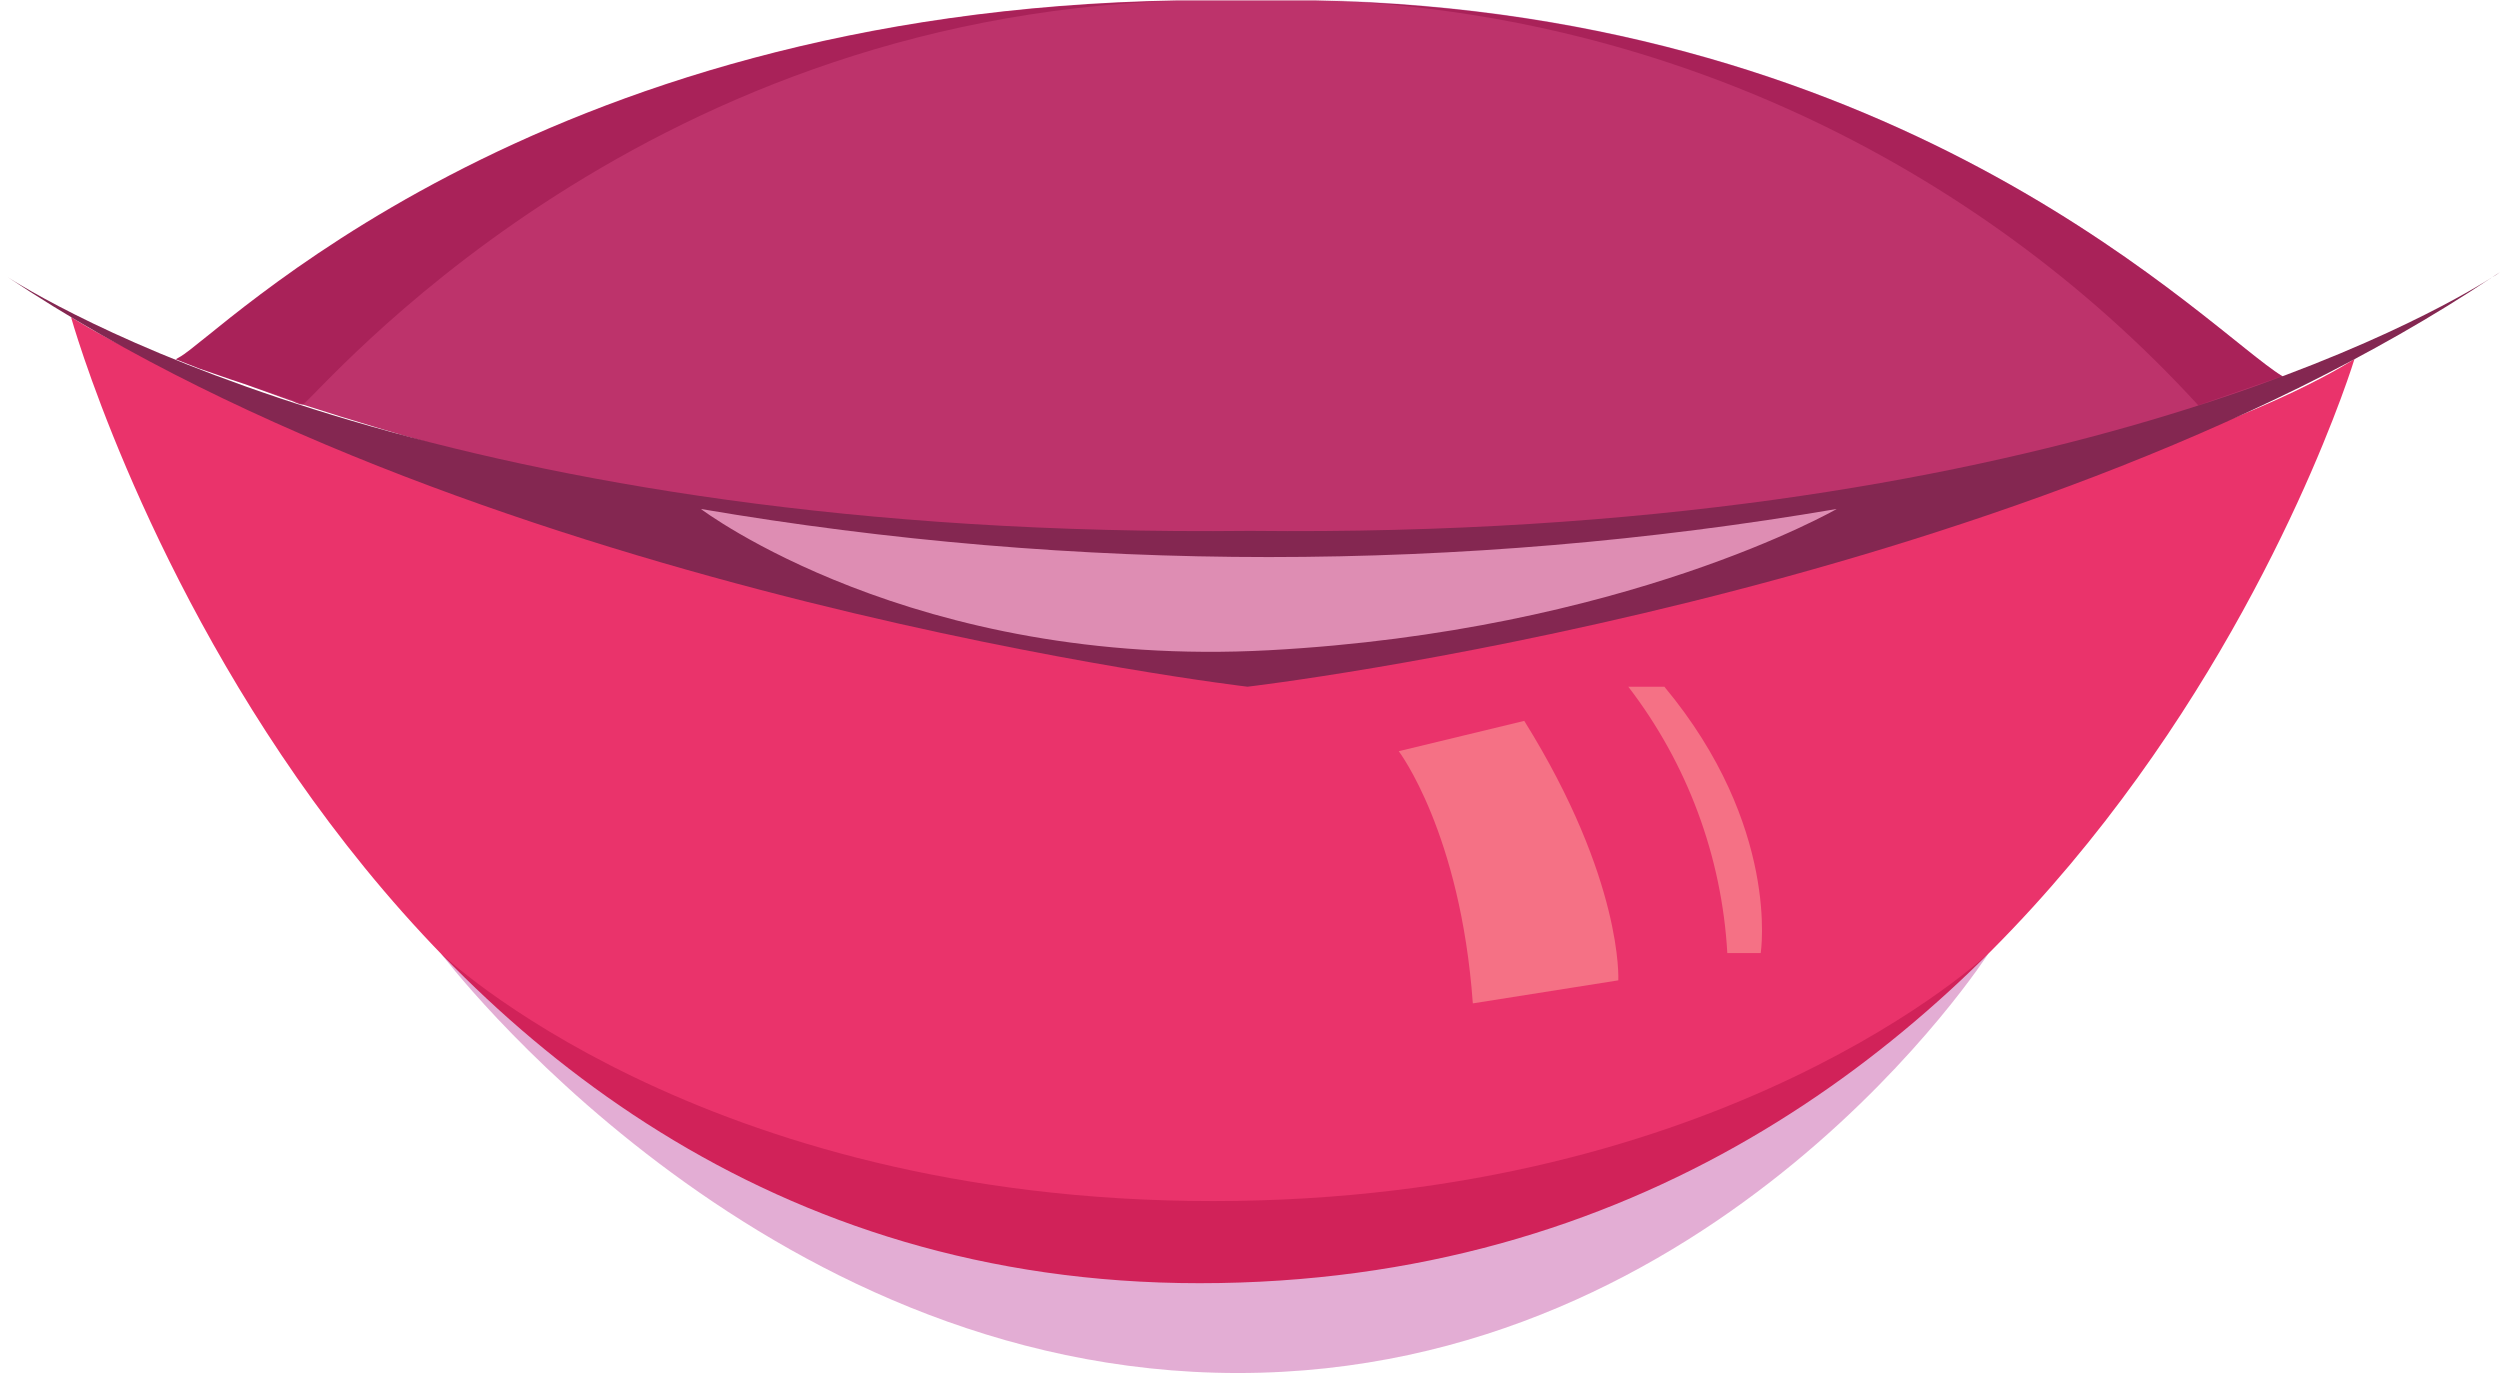
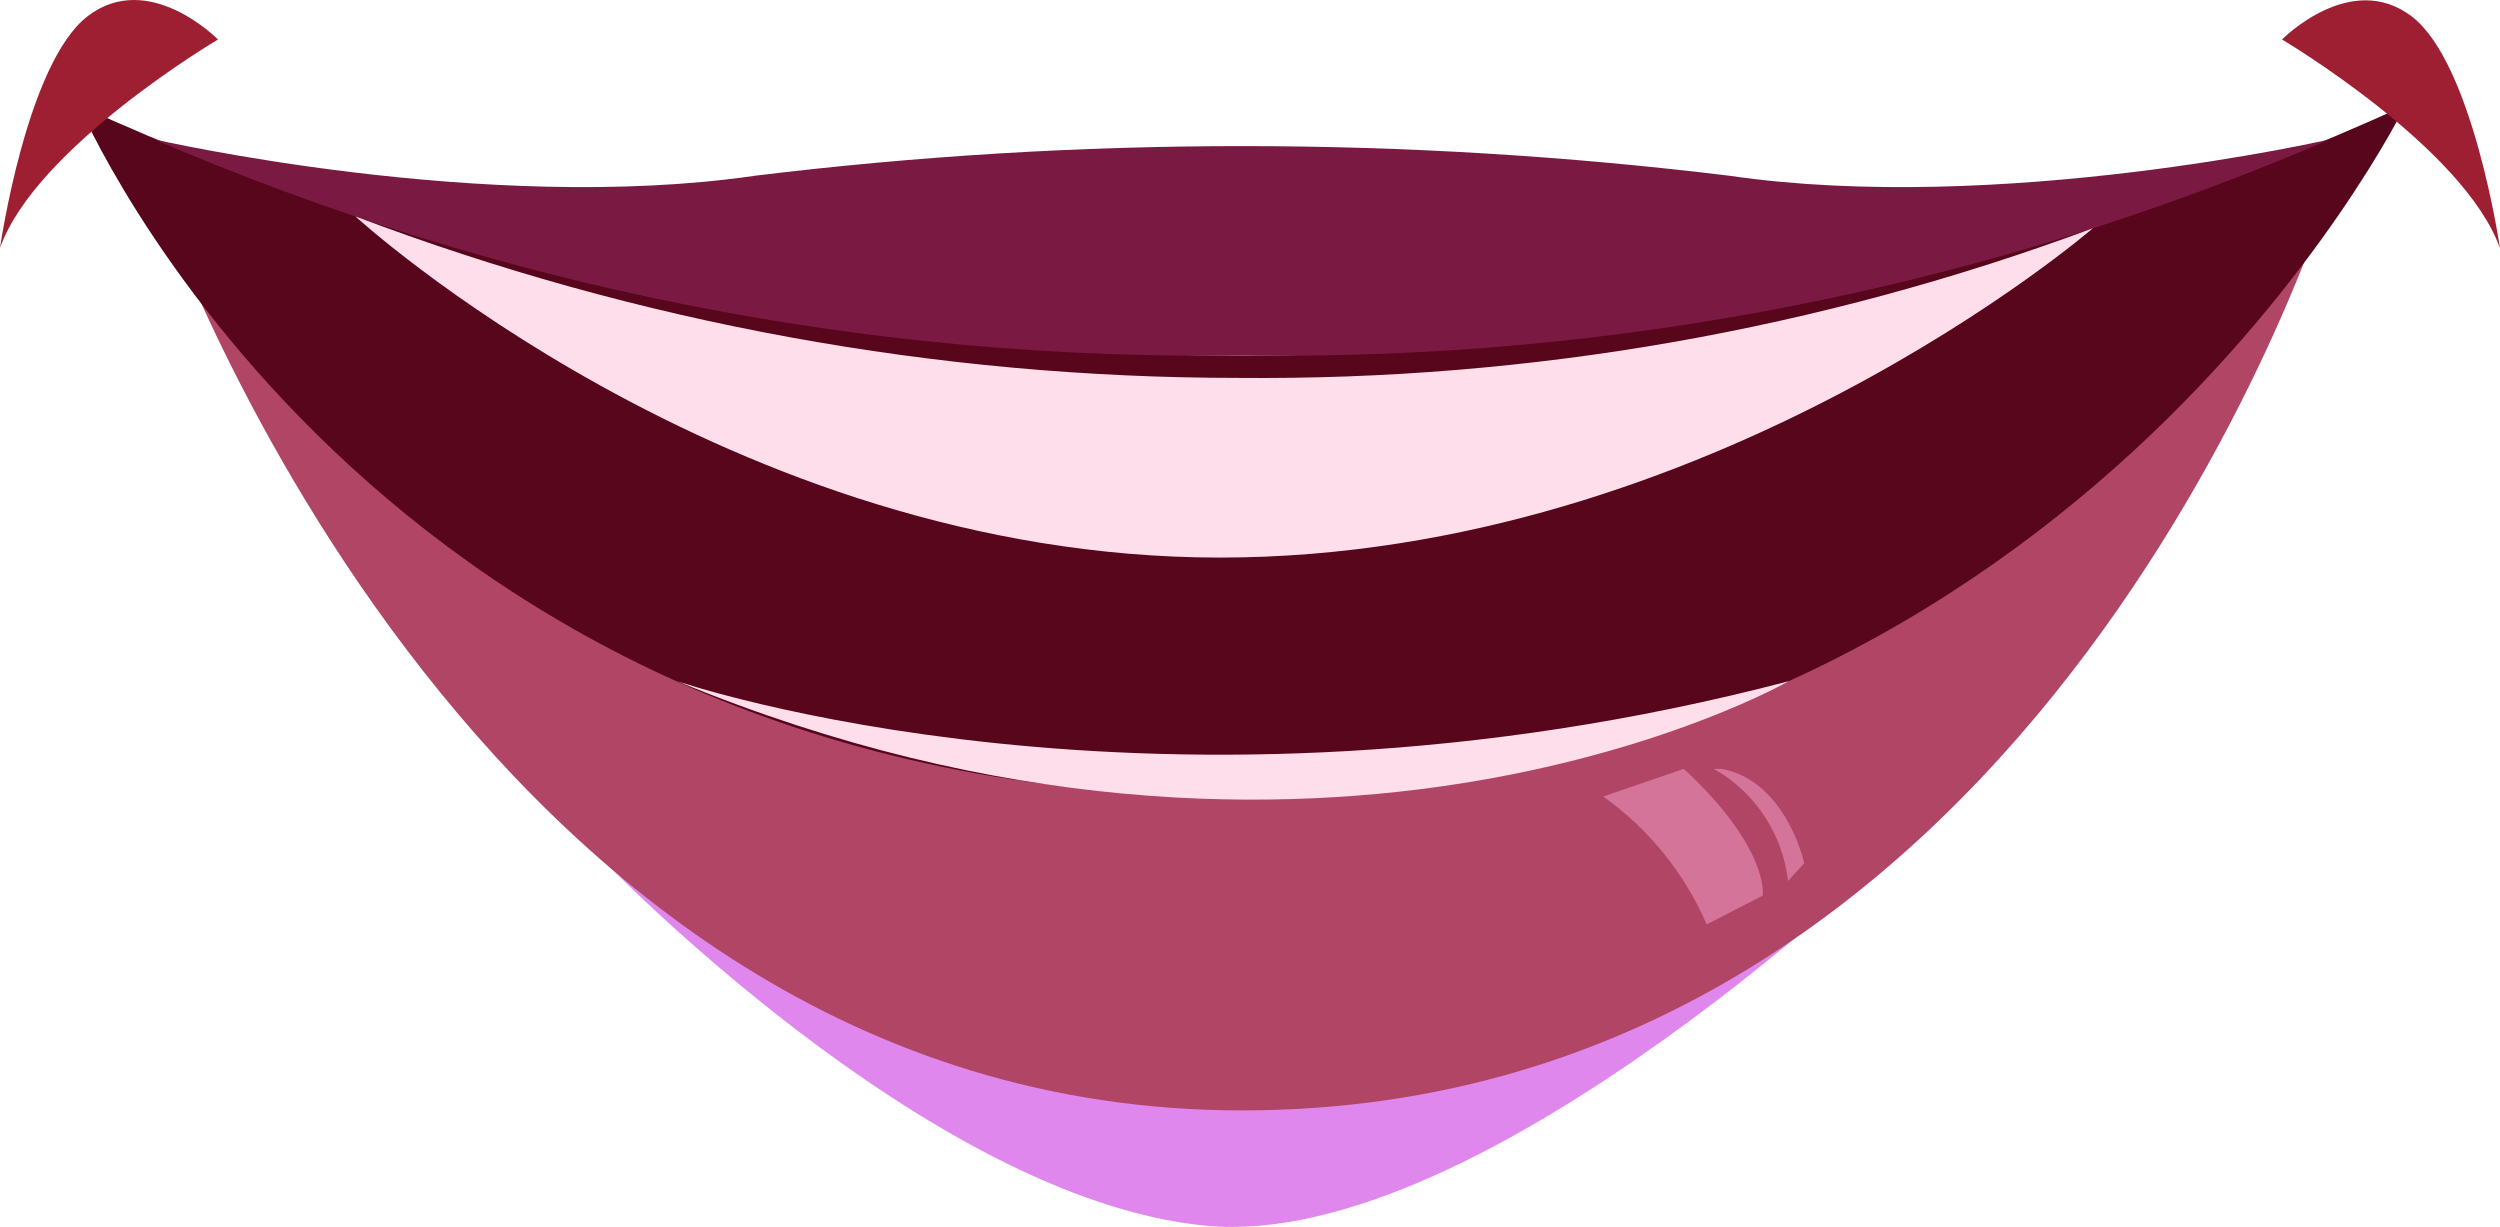
- <svg xmlns="http://www.w3.org/2000/svg" viewBox="0 0 65.13 35.77">
+ <svg xmlns="http://www.w3.org/2000/svg" xmlns:xlink="http://www.w3.org/1999/xlink" viewBox="0 0 63.31 31.07">
  <defs>
-     <style>.cls-1{isolation:isolate;}.cls-2{fill:#ea336b;}.cls-3{fill:#bd336b;}.cls-4{fill:#842751;}.cls-5{fill:#d177b8;opacity:0.6;mix-blend-mode:multiply;}.cls-6{fill:#de8db3;}.cls-7{fill:#fffcb8;mix-blend-mode:soft-light;}</style>
+     <style>.cls-1{isolation:isolate;}.cls-2{fill:#df87ec;mix-blend-mode:multiply;}.cls-3{fill:#b04565;}.cls-4{fill:#57061c;}.cls-5{fill:#7a1a42;}.cls-6,.cls-9{fill:#ffdeec;}.cls-7{fill:url(#_920);}.cls-8{fill:url(#_920-2);}.cls-9{mix-blend-mode:soft-light;}</style>
+     <linearGradient id="_920" x1="57.79" y1="3.14" x2="63.31" y2="3.14" gradientUnits="userSpaceOnUse">
+       <stop offset="0" stop-color="#9d1f31" />
+       <stop offset="1" stop-color="#9d1f31" />
+     </linearGradient>
+     <linearGradient id="_920-2" x1="0" y1="3.14" x2="5.52" y2="3.14" xlink:href="#_920" />
  </defs>
  <g class="cls-1">
    <g id="Layer_2" data-name="Layer 2">
-       <g id="layer1">
-         <path class="cls-2" d="M1.85,8.26s7,25.17,29.4,25.17c22.8,0,30.09-24.08,30.09-24.08s-8,5.46-28.77,5.46S1.85,8.26,1.85,8.26Z" />
-         <path class="cls-3" d="M59.9,10.09a91.26,91.26,0,0,1-27.33,4.73c-10,0-19.76-2.69-24.68-4.28-.13,0-.24-.09-.34-.11L6.36,10c-.47-.15-.87-.3-1.17-.4l-.61-.24.1-.06c1-.53,9.1-9,26-9.29.58,0,1.17,0,1.79,0s1.2,0,1.78,0C49.81.32,57.59,8.67,59.46,9.8Z" />
-         <path class="cls-4" d="M.2,7.22,0,7.09Z" />
-         <path class="cls-4" d="M32.57,13.83C11.8,14.06,1.65,8.14.2,7.22c12.51,8.34,32.3,10.67,32.3,10.67S52.43,15.56,64.93,7.22C63.49,8.14,53.34,14.06,32.57,13.83Z" />
-         <path class="cls-4" d="M64.93,7.22l.2-.13A1.37,1.37,0,0,1,64.93,7.22Z" />
-         <path class="cls-5" d="M11.48,24.83S19.7,35.77,32.25,35.77,51.81,24.83,51.81,24.83,45,31.29,31.6,31.29,11.48,24.83,11.48,24.83Z" />
-         <path class="cls-5" d="M4.68,9.31c1-.53,9.1-9,26-9.29C16.45.47,8.4,10.18,7.89,10.54l0,0-.32-.13L6.36,10l-1.17-.4-.61-.24Z" />
-         <path class="cls-5" d="M59.46,9.8l-2.19.76A32.6,32.6,0,0,0,34.27,0C49.81.32,57.59,8.67,59.46,9.8Z" />
-         <path class="cls-6" d="M18.26,13.26a88,88,0,0,0,29.59,0s-5.51,3.18-14.79,3.68S18.26,13.26,18.26,13.26Z" />
-         <path class="cls-7" d="M36.44,19.57s1.61,2.12,1.93,6.57l3.79-.6s.14-2.6-2.45-6.76Z" />
-         <path class="cls-7" d="M42.42,17.89A12.55,12.55,0,0,1,45,24.83h.87s.52-3.3-2.51-6.94Z" />
+       <g id="Avatar_face" data-name="Avatar face">
+         <path class="cls-2" d="M15.18,21.69s8.3,8.68,15.36,9.35,17.86-9.9,17.86-9.9S32.17,35.56,15.18,21.69Z" />
+         <path class="cls-3" d="M3.91,4.78s7.85,23.34,27.54,23.34C51.83,28.12,59,4.86,59,4.86L31.83,15.4Z" />
+         <path class="cls-4" d="M31.45,9A70.19,70.19,0,0,1,2,2.67s7.4,17.5,29.45,17.5c20.93,0,29.46-17.5,29.46-17.5A70.21,70.21,0,0,1,31.45,9Z" />
+         <path class="cls-5" d="M43.79,4.45a101.81,101.81,0,0,0-24.67,0c-6.84,1-15.21-.92-15.21-.92A67.13,67.13,0,0,0,31.45,9,67.08,67.08,0,0,0,59,3.53S50.63,5.45,43.79,4.45Z" />
+         <path class="cls-6" d="M9,5.48s9.42,8.64,21.89,8.64S53,5.78,53,5.78A60.48,60.48,0,0,1,31.36,9.57,63.17,63.17,0,0,1,9,5.48Z" />
+         <path class="cls-7" d="M57.79,1s4.62,2.74,5.52,5.29c0,0-.68-4.68-2.23-5.87S57.79,1,57.79,1Z" />
+         <path class="cls-8" d="M5.52,1S.9,3.73,0,6.28C0,6.28.67,1.6,2.22.41S5.52,1,5.52,1Z" />
+         <path class="cls-9" d="M40.6,20.17a7.77,7.77,0,0,1,2.62,3.24l1.42-.73s.18-1.19-2-3.21Z" />
+         <path class="cls-9" d="M43.4,19.47a3.75,3.75,0,0,1,1.88,2.84l.41-.45s-.45-2.09-2.1-2.39Z" />
+         <path class="cls-6" d="M17.15,17.25s12.17,4.19,28.15,0C45.3,17.25,33.5,24,17.15,17.25Z" />
      </g>
    </g>
  </g>
</svg>
